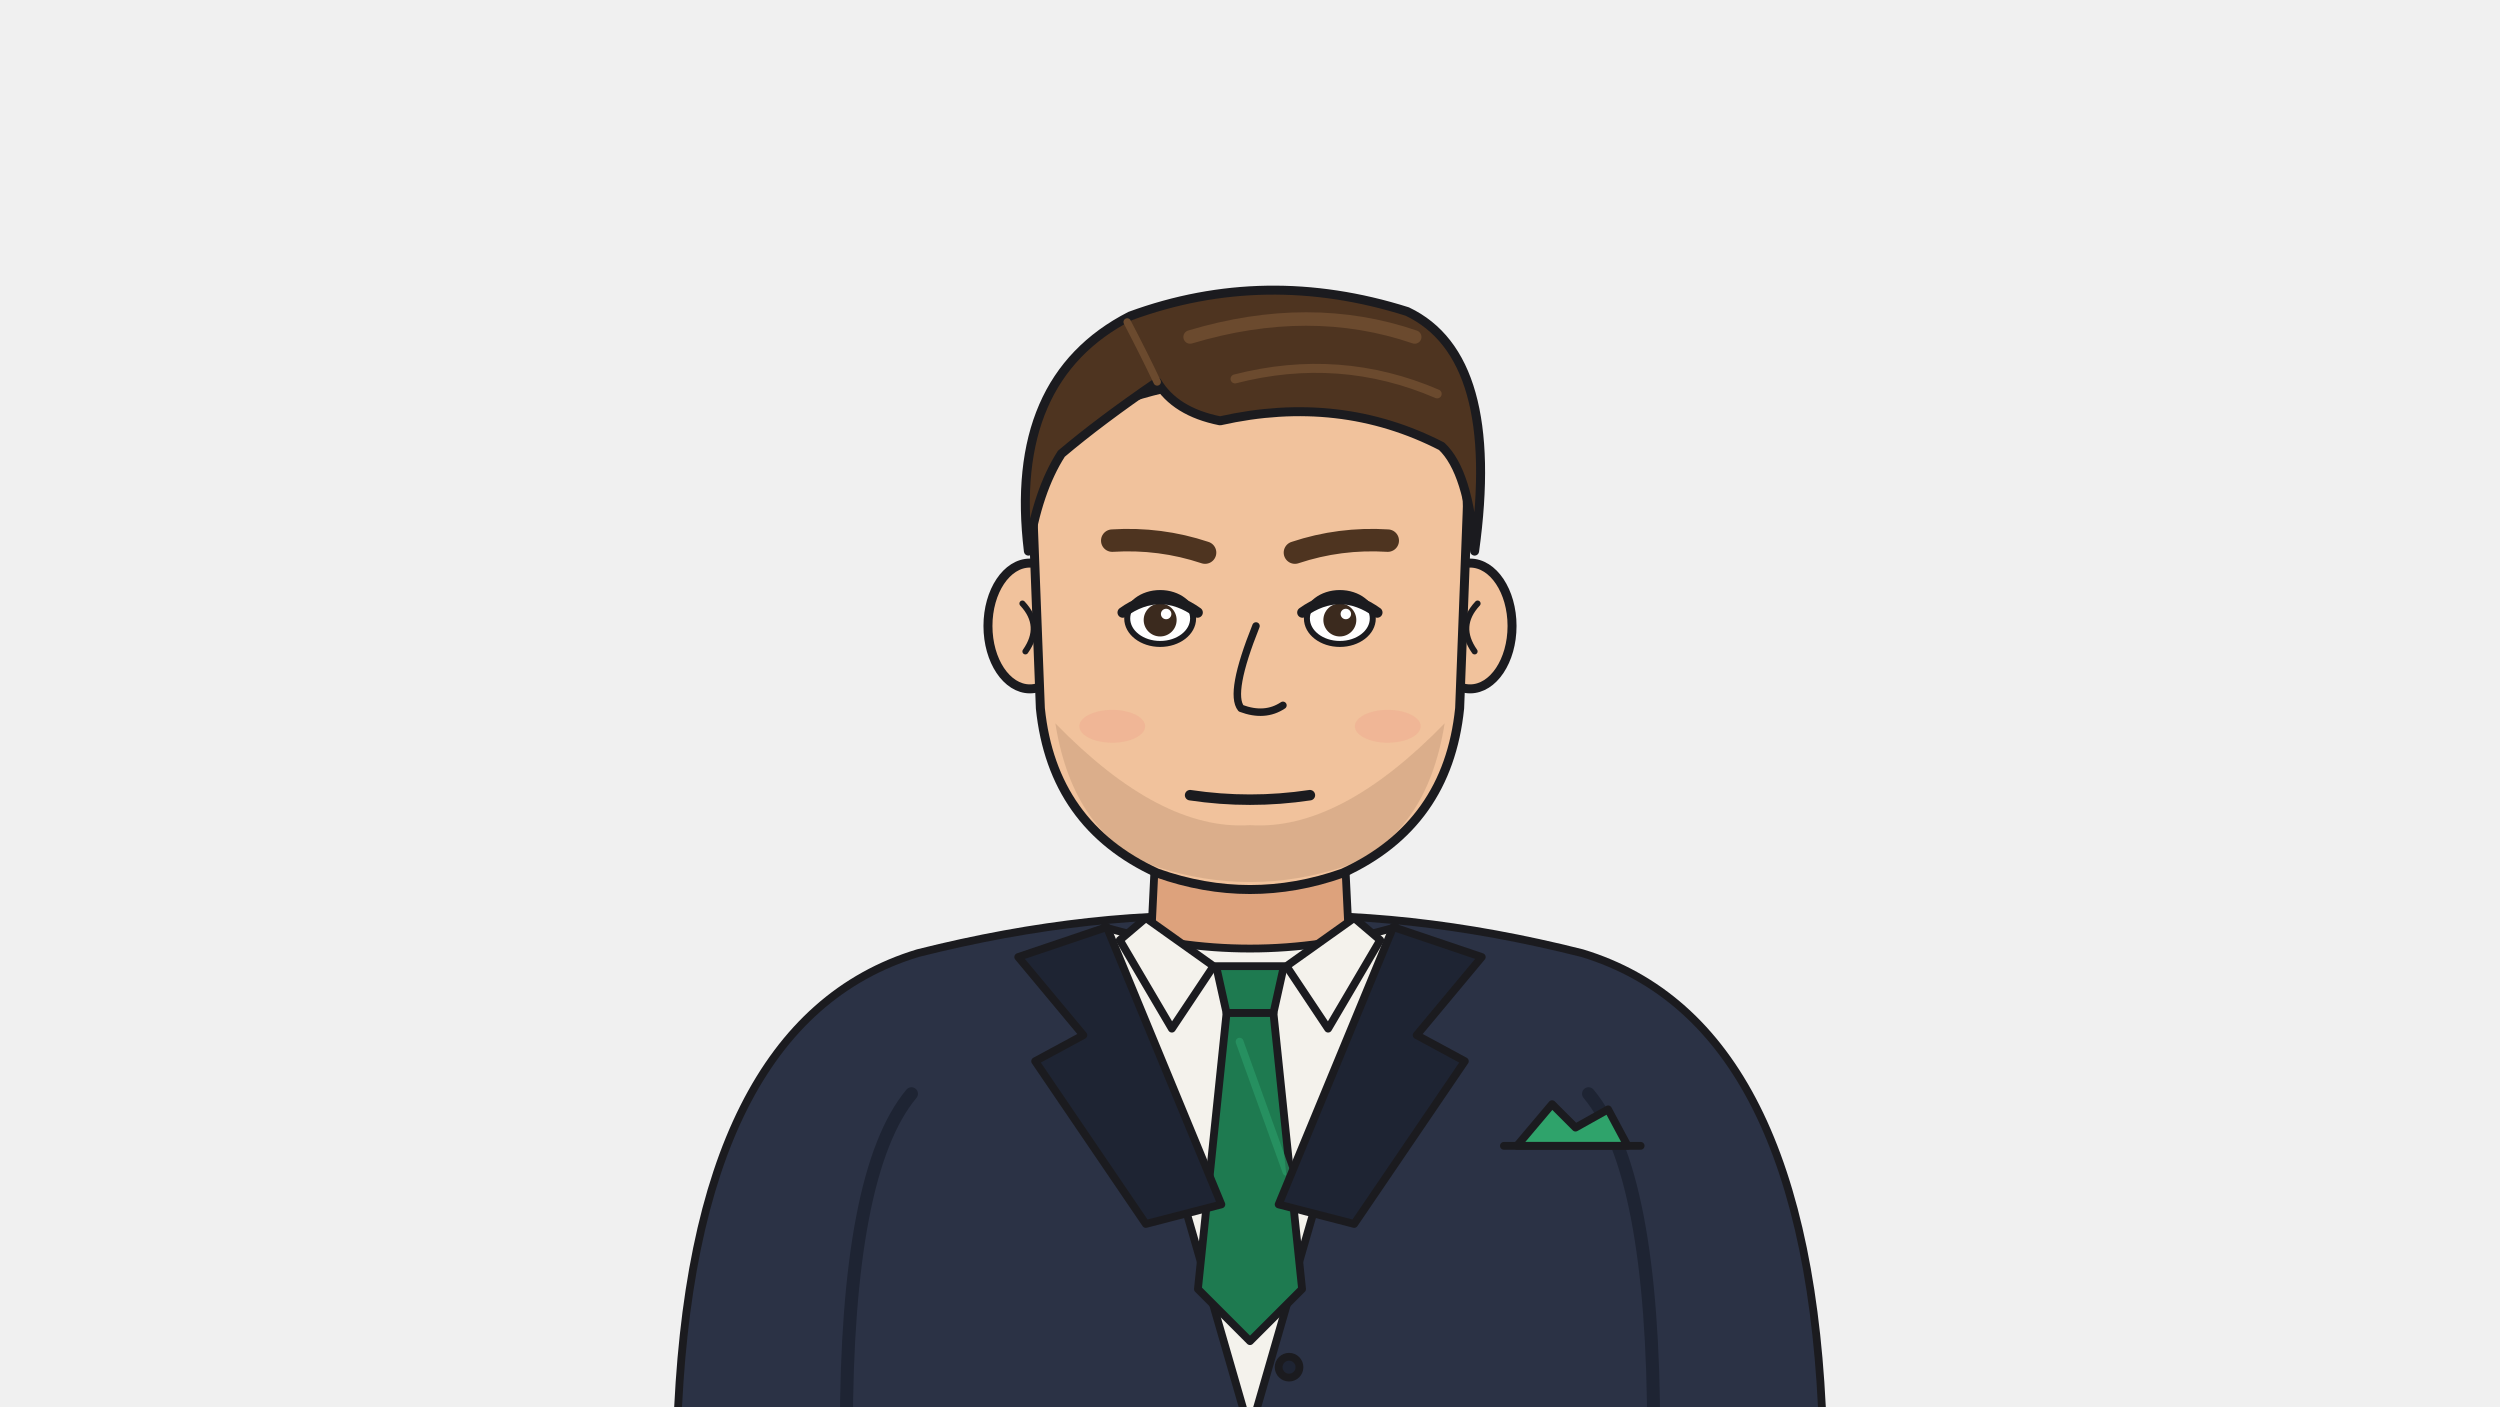
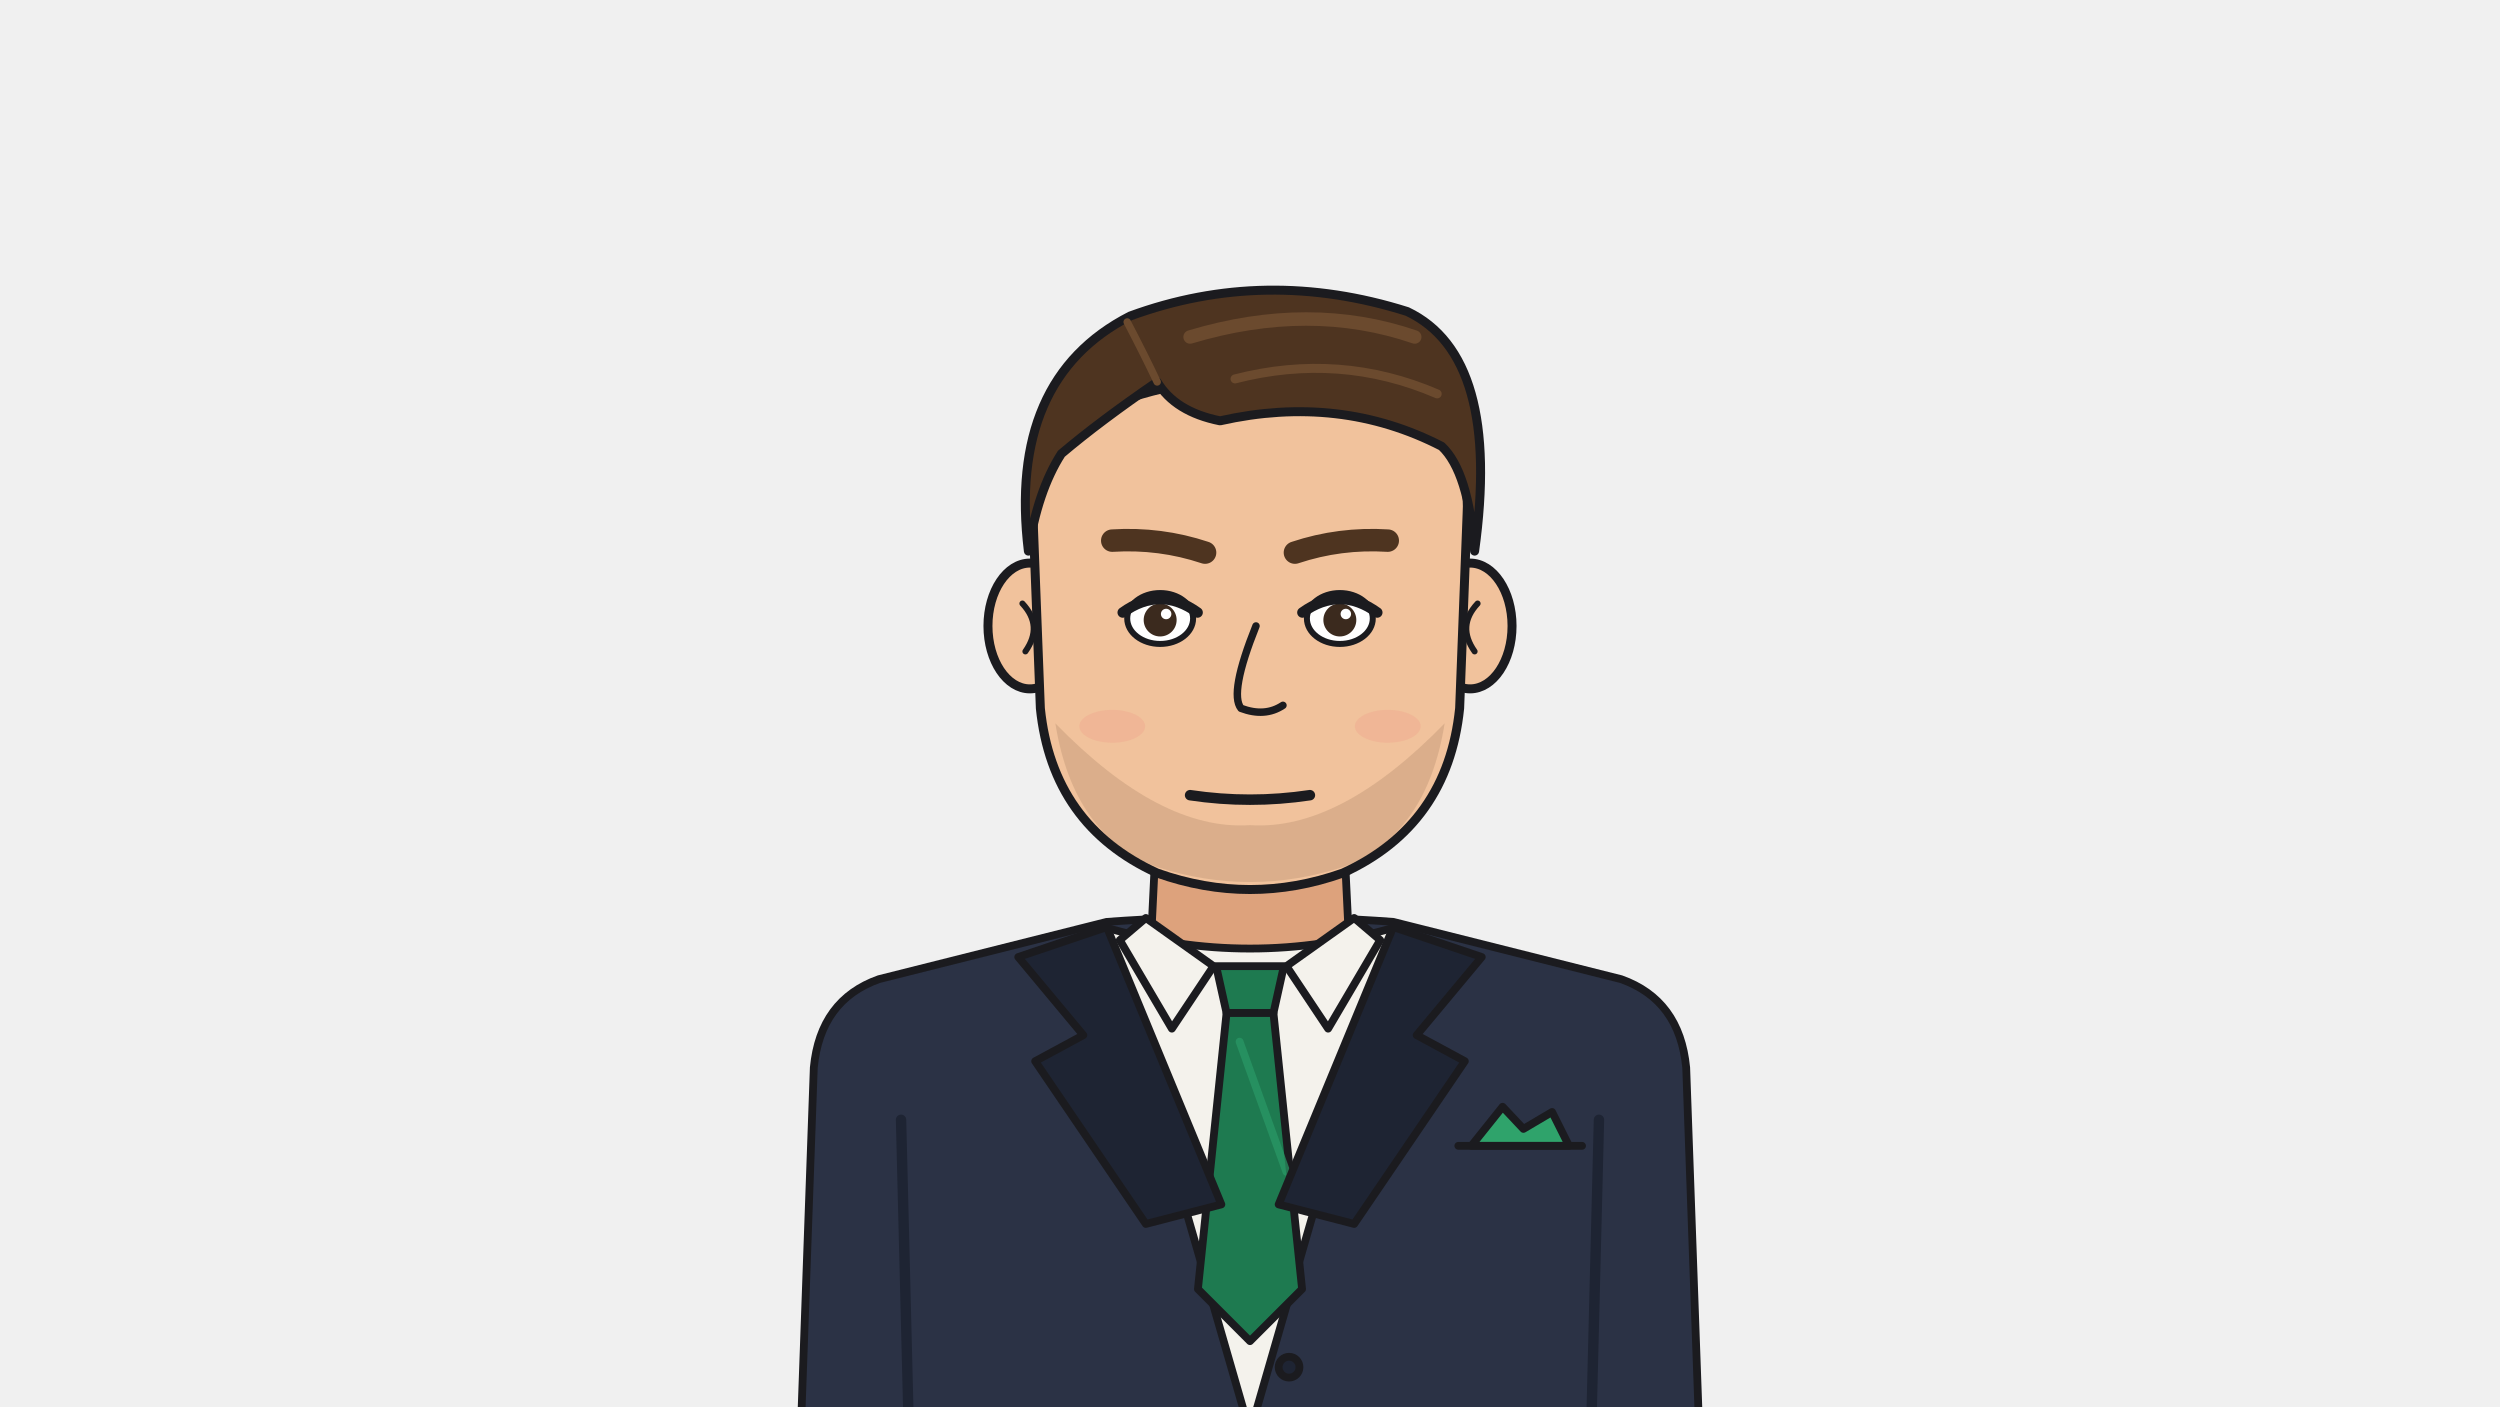
<svg xmlns="http://www.w3.org/2000/svg" width="1920" height="1080" viewBox="0 0 1920 1080">
  <g stroke="#1B1B1F" stroke-width="6" stroke-linejoin="round" stroke-linecap="round">
-     <path d="M520 1100 Q530 785 705 732 Q840 698 960 704              Q1080 698 1215 732 Q1390 785 1400 1100 Z" fill="#2B3245" />
-     <path d="M650 1100 Q650 900 700 840" fill="none" stroke="#1E2433" stroke-width="10" />
-     <path d="M1270 1100 Q1270 900 1220 840" fill="none" stroke="#1E2433" stroke-width="10" />
+     <path d="M615 1100 L625 820 Q630 768 675 752              L850 708 Q960 700 1070 708 L1245 752              Q1290 768 1295 820 L1305 1100 Z" fill="#2B3245" />
+     <path d="M698 1100 L692 860" fill="none" stroke="#1E2433" stroke-width="8" />
+     <path d="M1222 1100 L1228 860" fill="none" stroke="#1E2433" stroke-width="8" />
    <path d="M888 640 L884 722 Q960 760 1036 722 L1032 640 Z" fill="#DDA27C" />
    <path d="M848 712 L960 1100 L1072 712 Q960 745 848 712 Z" fill="#F4F2EC" />
    <path d="M934 742 L986 742 L978 778 L942 778 Z" fill="#1E7A50" />
    <path d="M942 778 L978 778 L1000 990 L960 1030 L920 990 Z" fill="#1E7A50" />
    <path d="M952 800 L988 900" fill="none" stroke="#2A9A67" stroke-width="6" opacity="0.7" />
    <path d="M880 705 L932 742 L900 790 L860 722 Z" fill="#F4F2EC" />
    <path d="M1040 705 L988 742 L1020 790 L1060 722 Z" fill="#F4F2EC" />
    <polygon points="850 712 938 925 880 940 795 815 832 795 782 735" fill="#1E2433" />
    <polygon points="1070 712 982 925 1040 940 1125 815 1088 795 1138 735" fill="#1E2433" />
-     <path d="M1165 880 L1250 880 L1235 852 L1210 866 L1192 848 Z" fill="#2FA36B" />
-     <path d="M1155 880 L1260 880" fill="none" />
+     <path d="M1130 880 L1205 880 L1192 854 L1170 867 L1154 850 Z" fill="#2FA36B" />
+     <path d="M1120 880 L1215 880" fill="none" />
    <circle cx="990" cy="1050" r="8" fill="#1E2433" />
  </g>
  <g transform="translate(0 25) translate(960 450) scale(1.15) translate(-960 -450)">
    <g stroke="#1B1B1F" stroke-width="6" stroke-linejoin="round" stroke-linecap="round">
      <ellipse cx="813" cy="455" rx="28" ry="42" fill="#F1C29C" />
      <ellipse cx="1107" cy="455" rx="28" ry="42" fill="#F1C29C" />
      <path d="M808 440 Q822 455 810 472" fill="none" stroke-width="4" />
      <path d="M1112 440 Q1098 455 1110 472" fill="none" stroke-width="4" />
      <path d="M815 380 Q810 300 960 288 Q1110 300 1105 380              L1100 510 Q1092 588 1022 620 Q960 642 898 620              Q828 588 820 510 Z" fill="#F1C29C" />
      <path d="M830 520 Q842 595 898 616 Q960 636 1022 616 Q1078 595 1090 520              Q1020 592 960 588 Q900 592 830 520 Z" fill="#4E3420" opacity="0.14" stroke="none" />
      <path d="M812 405 Q798 290 880 248 Q970 215 1065 245              Q1128 275 1110 405 Q1106 352 1088 335              Q1020 300 940 318 Q910 312 898 292              Q860 318 834 340 Q818 365 812 405 Z" fill="#4E3420" />
      <path d="M878 252 Q890 275 898 292" fill="none" stroke="#6B4A2E" stroke-width="5" />
      <path d="M920 262 Q1000 238 1070 262" fill="none" stroke="#6B4A2E" stroke-width="9" />
      <path d="M950 290 Q1020 272 1085 300" fill="none" stroke="#6B4A2E" stroke-width="6" />
      <path d="M964 455 Q946 500 954 510 Q970 516 982 508" fill="none" stroke-width="5" />
      <ellipse cx="868" cy="522" rx="22" ry="11" fill="#EE9C86" opacity="0.30" stroke="none" />
      <ellipse cx="1052" cy="522" rx="22" ry="11" fill="#EE9C86" opacity="0.30" stroke="none" />
    </g>
    <ellipse cx="900" cy="450" rx="22" ry="17" fill="#FFFFFF" stroke="#1B1B1F" stroke-width="4" />
    <circle cx="900" cy="451" r="11" fill="#3B2A1E" />
    <circle cx="904" cy="447" r="3.5" fill="#FFFFFF" />
    <path d="M875 446 Q900 428 925 446" fill="none" stroke="#1B1B1F" stroke-width="7" stroke-linecap="round" />
    <ellipse cx="1020" cy="450" rx="22" ry="17" fill="#FFFFFF" stroke="#1B1B1F" stroke-width="4" />
    <circle cx="1020" cy="451" r="11" fill="#3B2A1E" />
    <circle cx="1024" cy="447" r="3.5" fill="#FFFFFF" />
    <path d="M995 446 Q1020 428 1045 446" fill="none" stroke="#1B1B1F" stroke-width="7" stroke-linecap="round" />
    <path d="M868 398 Q900 396 930 406" fill="none" stroke="#4E3420" stroke-width="15" stroke-linecap="round" />
    <path d="M1052 398 Q1020 396 990 406" fill="none" stroke="#4E3420" stroke-width="15" stroke-linecap="round" />
    <path d="M920 568 Q960 574 1000 568" fill="none" stroke="#1B1B1F" stroke-width="7" stroke-linecap="round" />
  </g>
</svg>
